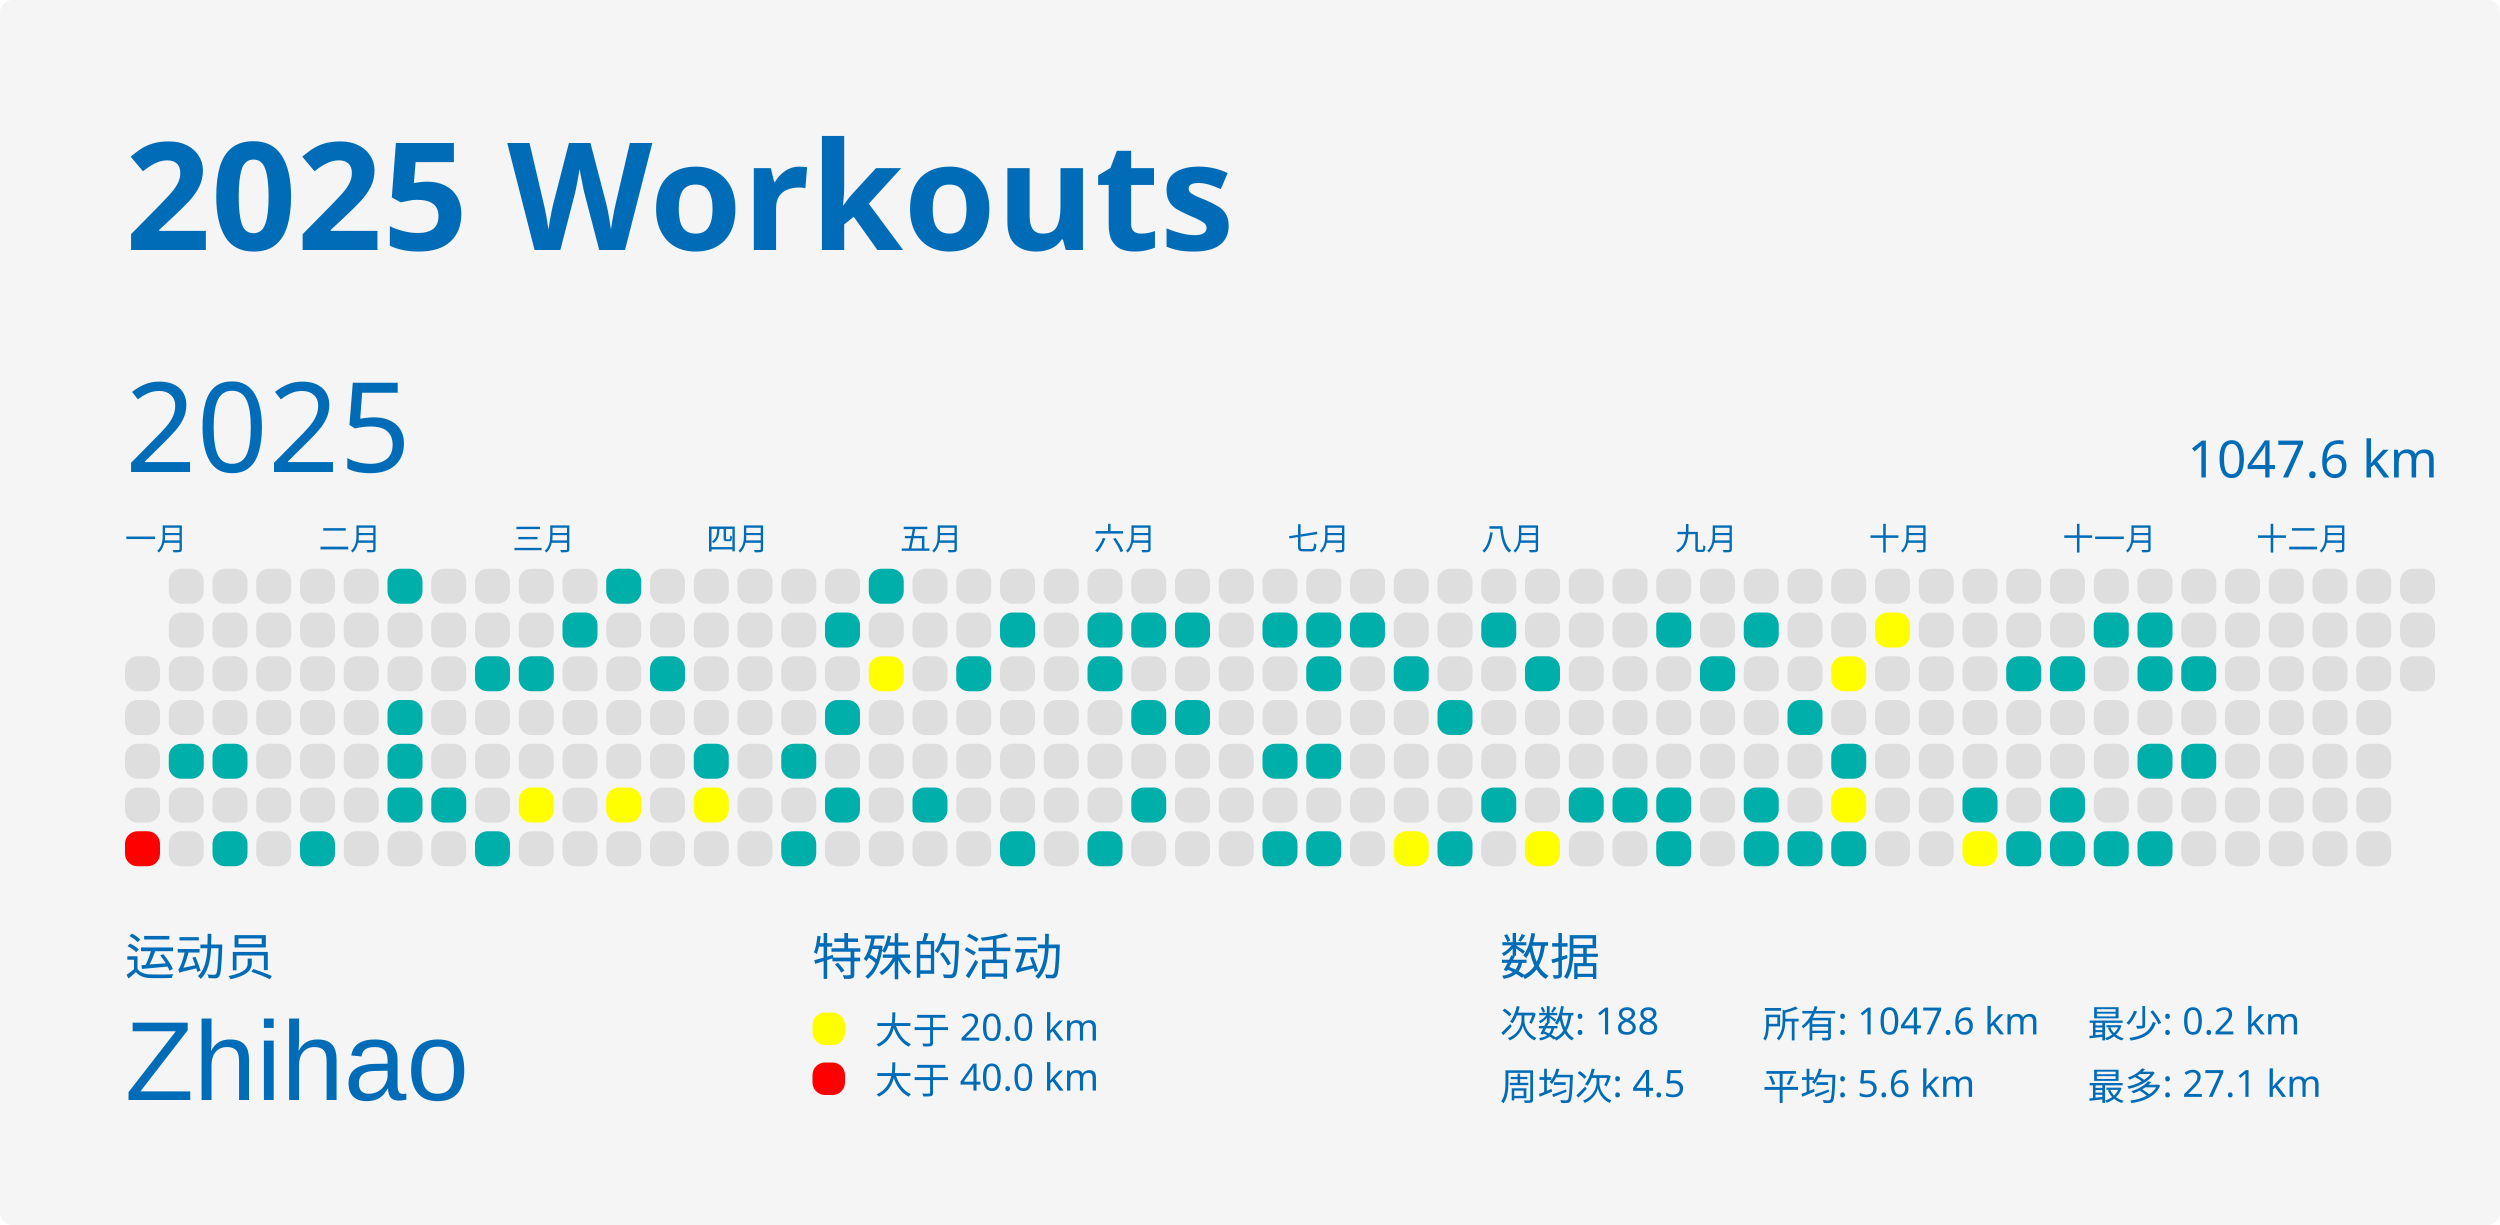
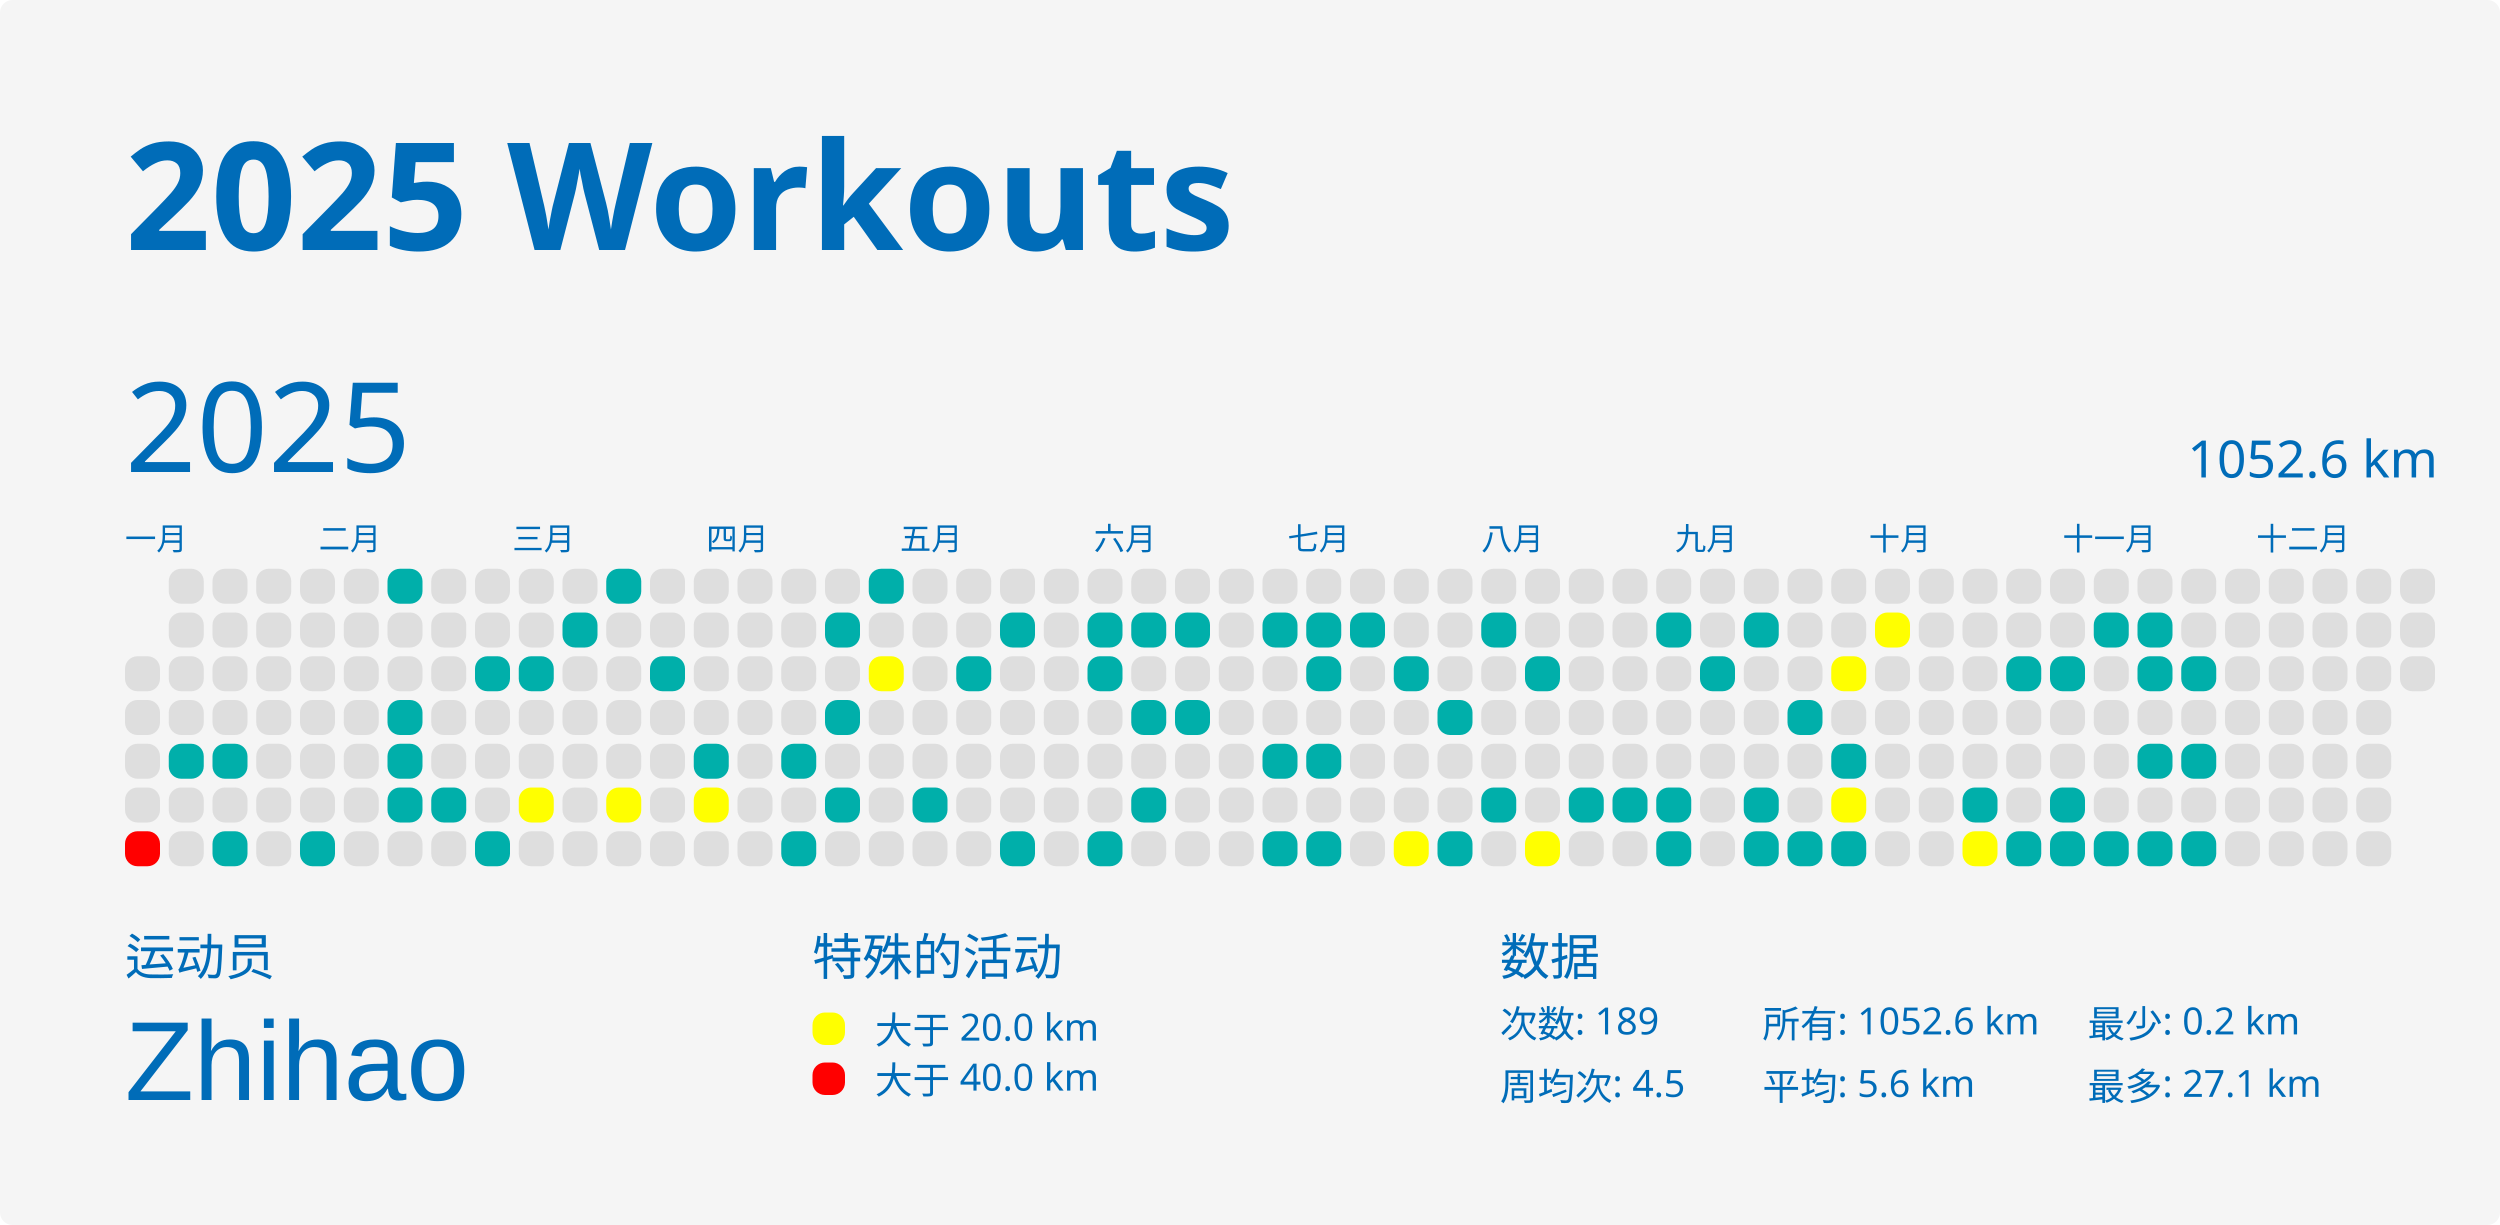
<svg xmlns="http://www.w3.org/2000/svg" baseProfile="full" height="98mm" version="1.1" viewBox="0,0,200,98" width="200mm">
  <defs />
  <rect fill="#f5f5f5" height="98" rx="1" ry="1" width="200" x="0" y="0" />
  <text fill="#006cb8" style="font-size:12px; font-family:MGI-Regular; font-weight:bold;" x="10" y="20">2025 Workouts</text>
  <text fill="#006cb8" style="font-size:4px; font-family:MGI-Regular" x="10" y="78">运动员</text>
  <text fill="#006cb8" style="font-size:9px; font-family:Arial" x="10" y="88">Zhihao</text>
  <text fill="#006cb8" style="font-size:4px; font-family:MGI-Regular" x="65" y="78">特殊的活动</text>
  <rect fill="yellow" height="2.6" rx="1" ry="1" width="2.6" x="65" y="81" />
  <text fill="#006cb8" style="font-size:3px; font-family:MGI-Regular" x="70" y="83.5">大于 20.0 km</text>
  <rect fill="red" height="2.6" rx="1" ry="1" width="2.6" x="65" y="85" />
  <text fill="#006cb8" style="font-size:3px; font-family:MGI-Regular" x="70" y="87.5">大于 40.0 km</text>
  <text fill="#006cb8" style="font-size:4px; font-family:MGI-Regular" x="120" y="78">数据</text>
-   <text fill="#006cb8" style="font-size:3px; font-family:MGI-Regular" x="120" y="83">次数: 188</text>
+   <text fill="#006cb8" style="font-size:3px; font-family:MGI-Regular" x="120" y="83">次数: 189</text>
  <text fill="#006cb8" style="font-size:3px; font-family:MGI-Regular" x="120" y="88">周均次: 4.5</text>
-   <text fill="#006cb8" style="font-size:3px; font-family:MGI-Regular" x="141" y="83">所有: 1047.6 km</text>
+   <text fill="#006cb8" style="font-size:3px; font-family:MGI-Regular" x="141" y="83">所有: 1052.6 km</text>
  <text fill="#006cb8" style="font-size:3px; font-family:MGI-Regular" x="141" y="88">平均: 5.6 km</text>
  <text fill="#006cb8" style="font-size:3px; font-family:MGI-Regular" x="167" y="83">最少: 0.2 km</text>
  <text fill="#006cb8" style="font-size:3px; font-family:MGI-Regular" x="167" y="88">最多: 27.1 km</text>
  <text dominant-baseline="hanging" fill="#006cb8" style="font-size:10.0px; font-family:MGI-Regular;" x="10" y="30">2025</text>
-   <text dominant-baseline="hanging" fill="#006cb8" style="font-size:4.125px; font-family:MGI-Regular;" x="175" y="35">1047.6 km</text>
+   <text dominant-baseline="hanging" fill="#006cb8" style="font-size:4.125px; font-family:MGI-Regular;" x="175" y="35">1052.6 km</text>
  <text fill="#006cb8" style="font-size:2.5px; font-family:MGI-Regular" x="10.0" y="44">一月</text>
  <text fill="#006cb8" style="font-size:2.5px; font-family:MGI-Regular" x="25.5" y="44">二月</text>
  <text fill="#006cb8" style="font-size:2.5px; font-family:MGI-Regular" x="41.0" y="44">三月</text>
  <text fill="#006cb8" style="font-size:2.5px; font-family:MGI-Regular" x="56.5" y="44">四月</text>
  <text fill="#006cb8" style="font-size:2.5px; font-family:MGI-Regular" x="72.0" y="44">五月</text>
  <text fill="#006cb8" style="font-size:2.5px; font-family:MGI-Regular" x="87.5" y="44">六月</text>
  <text fill="#006cb8" style="font-size:2.5px; font-family:MGI-Regular" x="103.0" y="44">七月</text>
  <text fill="#006cb8" style="font-size:2.5px; font-family:MGI-Regular" x="118.5" y="44">八月</text>
  <text fill="#006cb8" style="font-size:2.5px; font-family:MGI-Regular" x="134.0" y="44">九月</text>
  <text fill="#006cb8" style="font-size:2.5px; font-family:MGI-Regular" x="149.5" y="44">十月</text>
  <text fill="#006cb8" style="font-size:2.5px; font-family:MGI-Regular" x="165.0" y="44">十一月</text>
  <text fill="#006cb8" style="font-size:2.5px; font-family:MGI-Regular" x="180.5" y="44">十二月</text>
  <rect fill="#dedede" height="2.8" rx="1" ry="1" width="2.8" x="10.0" y="52.5" />
  <rect fill="#dedede" height="2.8" rx="1" ry="1" width="2.8" x="10.0" y="56.0" />
  <rect fill="#dedede" height="2.8" rx="1" ry="1" width="2.8" x="10.0" y="59.5" />
  <rect fill="#dedede" height="2.8" rx="1" ry="1" width="2.8" x="10.0" y="63.0" />
  <rect fill="red" height="2.8" rx="1" ry="1" width="2.8" x="10.0" y="66.5" />
  <rect fill="#dedede" height="2.8" rx="1" ry="1" width="2.8" x="13.5" y="45.5" />
  <rect fill="#dedede" height="2.8" rx="1" ry="1" width="2.8" x="13.5" y="49.0" />
  <rect fill="#dedede" height="2.8" rx="1" ry="1" width="2.8" x="13.5" y="52.5" />
  <rect fill="#dedede" height="2.8" rx="1" ry="1" width="2.8" x="13.5" y="56.0" />
  <rect fill="#00AFAA" height="2.8" rx="1" ry="1" width="2.8" x="13.5" y="59.5" />
  <rect fill="#dedede" height="2.8" rx="1" ry="1" width="2.8" x="13.5" y="63.0" />
  <rect fill="#dedede" height="2.8" rx="1" ry="1" width="2.8" x="13.5" y="66.5" />
  <rect fill="#dedede" height="2.8" rx="1" ry="1" width="2.8" x="17.0" y="45.5" />
  <rect fill="#dedede" height="2.8" rx="1" ry="1" width="2.8" x="17.0" y="49.0" />
  <rect fill="#dedede" height="2.8" rx="1" ry="1" width="2.8" x="17.0" y="52.5" />
  <rect fill="#dedede" height="2.8" rx="1" ry="1" width="2.8" x="17.0" y="56.0" />
  <rect fill="#00AFAA" height="2.8" rx="1" ry="1" width="2.8" x="17.0" y="59.5" />
  <rect fill="#dedede" height="2.8" rx="1" ry="1" width="2.8" x="17.0" y="63.0" />
  <rect fill="#00AFAA" height="2.8" rx="1" ry="1" width="2.8" x="17.0" y="66.5" />
  <rect fill="#dedede" height="2.8" rx="1" ry="1" width="2.8" x="20.5" y="45.5" />
  <rect fill="#dedede" height="2.8" rx="1" ry="1" width="2.8" x="20.5" y="49.0" />
  <rect fill="#dedede" height="2.8" rx="1" ry="1" width="2.8" x="20.5" y="52.5" />
  <rect fill="#dedede" height="2.8" rx="1" ry="1" width="2.8" x="20.5" y="56.0" />
  <rect fill="#dedede" height="2.8" rx="1" ry="1" width="2.8" x="20.5" y="59.5" />
  <rect fill="#dedede" height="2.8" rx="1" ry="1" width="2.8" x="20.5" y="63.0" />
  <rect fill="#dedede" height="2.8" rx="1" ry="1" width="2.8" x="20.5" y="66.5" />
  <rect fill="#dedede" height="2.8" rx="1" ry="1" width="2.8" x="24.0" y="45.5" />
  <rect fill="#dedede" height="2.8" rx="1" ry="1" width="2.8" x="24.0" y="49.0" />
  <rect fill="#dedede" height="2.8" rx="1" ry="1" width="2.8" x="24.0" y="52.5" />
  <rect fill="#dedede" height="2.8" rx="1" ry="1" width="2.8" x="24.0" y="56.0" />
  <rect fill="#dedede" height="2.8" rx="1" ry="1" width="2.8" x="24.0" y="59.5" />
  <rect fill="#dedede" height="2.8" rx="1" ry="1" width="2.8" x="24.0" y="63.0" />
  <rect fill="#00AFAA" height="2.8" rx="1" ry="1" width="2.8" x="24.0" y="66.5" />
  <rect fill="#dedede" height="2.8" rx="1" ry="1" width="2.8" x="27.5" y="45.5" />
  <rect fill="#dedede" height="2.8" rx="1" ry="1" width="2.8" x="27.5" y="49.0" />
  <rect fill="#dedede" height="2.8" rx="1" ry="1" width="2.8" x="27.5" y="52.5" />
  <rect fill="#dedede" height="2.8" rx="1" ry="1" width="2.8" x="27.5" y="56.0" />
  <rect fill="#dedede" height="2.8" rx="1" ry="1" width="2.8" x="27.5" y="59.5" />
  <rect fill="#dedede" height="2.8" rx="1" ry="1" width="2.8" x="27.5" y="63.0" />
  <rect fill="#dedede" height="2.8" rx="1" ry="1" width="2.8" x="27.5" y="66.5" />
  <rect fill="#00AFAA" height="2.8" rx="1" ry="1" width="2.8" x="31.0" y="45.5" />
  <rect fill="#dedede" height="2.8" rx="1" ry="1" width="2.8" x="31.0" y="49.0" />
  <rect fill="#dedede" height="2.8" rx="1" ry="1" width="2.8" x="31.0" y="52.5" />
  <rect fill="#00AFAA" height="2.8" rx="1" ry="1" width="2.8" x="31.0" y="56.0" />
  <rect fill="#00AFAA" height="2.8" rx="1" ry="1" width="2.8" x="31.0" y="59.5" />
  <rect fill="#00AFAA" height="2.8" rx="1" ry="1" width="2.8" x="31.0" y="63.0" />
  <rect fill="#dedede" height="2.8" rx="1" ry="1" width="2.8" x="31.0" y="66.5" />
  <rect fill="#dedede" height="2.8" rx="1" ry="1" width="2.8" x="34.5" y="45.5" />
  <rect fill="#dedede" height="2.8" rx="1" ry="1" width="2.8" x="34.5" y="49.0" />
  <rect fill="#dedede" height="2.8" rx="1" ry="1" width="2.8" x="34.5" y="52.5" />
  <rect fill="#dedede" height="2.8" rx="1" ry="1" width="2.8" x="34.5" y="56.0" />
  <rect fill="#dedede" height="2.8" rx="1" ry="1" width="2.8" x="34.5" y="59.5" />
  <rect fill="#00AFAA" height="2.8" rx="1" ry="1" width="2.8" x="34.5" y="63.0" />
  <rect fill="#dedede" height="2.8" rx="1" ry="1" width="2.8" x="34.5" y="66.5" />
  <rect fill="#dedede" height="2.8" rx="1" ry="1" width="2.8" x="38.0" y="45.5" />
  <rect fill="#dedede" height="2.8" rx="1" ry="1" width="2.8" x="38.0" y="49.0" />
  <rect fill="#00AFAA" height="2.8" rx="1" ry="1" width="2.8" x="38.0" y="52.5" />
  <rect fill="#dedede" height="2.8" rx="1" ry="1" width="2.8" x="38.0" y="56.0" />
  <rect fill="#dedede" height="2.8" rx="1" ry="1" width="2.8" x="38.0" y="59.5" />
  <rect fill="#dedede" height="2.8" rx="1" ry="1" width="2.8" x="38.0" y="63.0" />
  <rect fill="#00AFAA" height="2.8" rx="1" ry="1" width="2.8" x="38.0" y="66.5" />
  <rect fill="#dedede" height="2.8" rx="1" ry="1" width="2.8" x="41.5" y="45.5" />
  <rect fill="#dedede" height="2.8" rx="1" ry="1" width="2.8" x="41.5" y="49.0" />
  <rect fill="#00AFAA" height="2.8" rx="1" ry="1" width="2.8" x="41.5" y="52.5" />
  <rect fill="#dedede" height="2.8" rx="1" ry="1" width="2.8" x="41.5" y="56.0" />
  <rect fill="#dedede" height="2.8" rx="1" ry="1" width="2.8" x="41.5" y="59.5" />
  <rect fill="yellow" height="2.8" rx="1" ry="1" width="2.8" x="41.5" y="63.0" />
  <rect fill="#dedede" height="2.8" rx="1" ry="1" width="2.8" x="41.5" y="66.5" />
  <rect fill="#dedede" height="2.8" rx="1" ry="1" width="2.8" x="45.0" y="45.5" />
  <rect fill="#00AFAA" height="2.8" rx="1" ry="1" width="2.8" x="45.0" y="49.0" />
  <rect fill="#dedede" height="2.8" rx="1" ry="1" width="2.8" x="45.0" y="52.5" />
  <rect fill="#dedede" height="2.8" rx="1" ry="1" width="2.8" x="45.0" y="56.0" />
  <rect fill="#dedede" height="2.8" rx="1" ry="1" width="2.8" x="45.0" y="59.5" />
  <rect fill="#dedede" height="2.8" rx="1" ry="1" width="2.8" x="45.0" y="63.0" />
  <rect fill="#dedede" height="2.8" rx="1" ry="1" width="2.8" x="45.0" y="66.5" />
  <rect fill="#00AFAA" height="2.8" rx="1" ry="1" width="2.8" x="48.5" y="45.5" />
  <rect fill="#dedede" height="2.8" rx="1" ry="1" width="2.8" x="48.5" y="49.0" />
  <rect fill="#dedede" height="2.8" rx="1" ry="1" width="2.8" x="48.5" y="52.5" />
  <rect fill="#dedede" height="2.8" rx="1" ry="1" width="2.8" x="48.5" y="56.0" />
  <rect fill="#dedede" height="2.8" rx="1" ry="1" width="2.8" x="48.5" y="59.5" />
  <rect fill="yellow" height="2.8" rx="1" ry="1" width="2.8" x="48.5" y="63.0" />
  <rect fill="#dedede" height="2.8" rx="1" ry="1" width="2.8" x="48.5" y="66.5" />
  <rect fill="#dedede" height="2.8" rx="1" ry="1" width="2.8" x="52.0" y="45.5" />
  <rect fill="#dedede" height="2.8" rx="1" ry="1" width="2.8" x="52.0" y="49.0" />
  <rect fill="#00AFAA" height="2.8" rx="1" ry="1" width="2.8" x="52.0" y="52.5" />
  <rect fill="#dedede" height="2.8" rx="1" ry="1" width="2.8" x="52.0" y="56.0" />
  <rect fill="#dedede" height="2.8" rx="1" ry="1" width="2.8" x="52.0" y="59.5" />
  <rect fill="#dedede" height="2.8" rx="1" ry="1" width="2.8" x="52.0" y="63.0" />
  <rect fill="#dedede" height="2.8" rx="1" ry="1" width="2.8" x="52.0" y="66.5" />
  <rect fill="#dedede" height="2.8" rx="1" ry="1" width="2.8" x="55.5" y="45.5" />
  <rect fill="#dedede" height="2.8" rx="1" ry="1" width="2.8" x="55.5" y="49.0" />
  <rect fill="#dedede" height="2.8" rx="1" ry="1" width="2.8" x="55.5" y="52.5" />
  <rect fill="#dedede" height="2.8" rx="1" ry="1" width="2.8" x="55.5" y="56.0" />
  <rect fill="#00AFAA" height="2.8" rx="1" ry="1" width="2.8" x="55.5" y="59.5" />
  <rect fill="yellow" height="2.8" rx="1" ry="1" width="2.8" x="55.5" y="63.0" />
  <rect fill="#dedede" height="2.8" rx="1" ry="1" width="2.8" x="55.5" y="66.5" />
  <rect fill="#dedede" height="2.8" rx="1" ry="1" width="2.8" x="59.0" y="45.5" />
  <rect fill="#dedede" height="2.8" rx="1" ry="1" width="2.8" x="59.0" y="49.0" />
  <rect fill="#dedede" height="2.8" rx="1" ry="1" width="2.8" x="59.0" y="52.5" />
  <rect fill="#dedede" height="2.8" rx="1" ry="1" width="2.8" x="59.0" y="56.0" />
  <rect fill="#dedede" height="2.8" rx="1" ry="1" width="2.8" x="59.0" y="59.5" />
  <rect fill="#dedede" height="2.8" rx="1" ry="1" width="2.8" x="59.0" y="63.0" />
  <rect fill="#dedede" height="2.8" rx="1" ry="1" width="2.8" x="59.0" y="66.5" />
  <rect fill="#dedede" height="2.8" rx="1" ry="1" width="2.8" x="62.5" y="45.5" />
  <rect fill="#dedede" height="2.8" rx="1" ry="1" width="2.8" x="62.5" y="49.0" />
  <rect fill="#dedede" height="2.8" rx="1" ry="1" width="2.8" x="62.5" y="52.5" />
  <rect fill="#dedede" height="2.8" rx="1" ry="1" width="2.8" x="62.5" y="56.0" />
  <rect fill="#00AFAA" height="2.8" rx="1" ry="1" width="2.8" x="62.5" y="59.5" />
  <rect fill="#dedede" height="2.8" rx="1" ry="1" width="2.8" x="62.5" y="63.0" />
  <rect fill="#00AFAA" height="2.8" rx="1" ry="1" width="2.8" x="62.5" y="66.5" />
  <rect fill="#dedede" height="2.8" rx="1" ry="1" width="2.8" x="66.0" y="45.5" />
  <rect fill="#00AFAA" height="2.8" rx="1" ry="1" width="2.8" x="66.0" y="49.0" />
  <rect fill="#dedede" height="2.8" rx="1" ry="1" width="2.8" x="66.0" y="52.5" />
  <rect fill="#00AFAA" height="2.8" rx="1" ry="1" width="2.8" x="66.0" y="56.0" />
  <rect fill="#dedede" height="2.8" rx="1" ry="1" width="2.8" x="66.0" y="59.5" />
  <rect fill="#00AFAA" height="2.8" rx="1" ry="1" width="2.8" x="66.0" y="63.0" />
  <rect fill="#dedede" height="2.8" rx="1" ry="1" width="2.8" x="66.0" y="66.5" />
  <rect fill="#00AFAA" height="2.8" rx="1" ry="1" width="2.8" x="69.5" y="45.5" />
  <rect fill="#dedede" height="2.8" rx="1" ry="1" width="2.8" x="69.5" y="49.0" />
  <rect fill="yellow" height="2.8" rx="1" ry="1" width="2.8" x="69.5" y="52.5" />
  <rect fill="#dedede" height="2.8" rx="1" ry="1" width="2.8" x="69.5" y="56.0" />
  <rect fill="#dedede" height="2.8" rx="1" ry="1" width="2.8" x="69.5" y="59.5" />
  <rect fill="#dedede" height="2.8" rx="1" ry="1" width="2.8" x="69.5" y="63.0" />
  <rect fill="#dedede" height="2.8" rx="1" ry="1" width="2.8" x="69.5" y="66.5" />
  <rect fill="#dedede" height="2.8" rx="1" ry="1" width="2.8" x="73.0" y="45.5" />
  <rect fill="#dedede" height="2.8" rx="1" ry="1" width="2.8" x="73.0" y="49.0" />
  <rect fill="#dedede" height="2.8" rx="1" ry="1" width="2.8" x="73.0" y="52.5" />
  <rect fill="#dedede" height="2.8" rx="1" ry="1" width="2.8" x="73.0" y="56.0" />
  <rect fill="#dedede" height="2.8" rx="1" ry="1" width="2.8" x="73.0" y="59.5" />
  <rect fill="#00AFAA" height="2.8" rx="1" ry="1" width="2.8" x="73.0" y="63.0" />
  <rect fill="#dedede" height="2.8" rx="1" ry="1" width="2.8" x="73.0" y="66.5" />
  <rect fill="#dedede" height="2.8" rx="1" ry="1" width="2.8" x="76.5" y="45.5" />
  <rect fill="#dedede" height="2.8" rx="1" ry="1" width="2.8" x="76.5" y="49.0" />
  <rect fill="#00AFAA" height="2.8" rx="1" ry="1" width="2.8" x="76.5" y="52.5" />
  <rect fill="#dedede" height="2.8" rx="1" ry="1" width="2.8" x="76.5" y="56.0" />
  <rect fill="#dedede" height="2.8" rx="1" ry="1" width="2.8" x="76.5" y="59.5" />
  <rect fill="#dedede" height="2.8" rx="1" ry="1" width="2.8" x="76.5" y="63.0" />
  <rect fill="#dedede" height="2.8" rx="1" ry="1" width="2.8" x="76.5" y="66.5" />
  <rect fill="#dedede" height="2.8" rx="1" ry="1" width="2.8" x="80.0" y="45.5" />
  <rect fill="#00AFAA" height="2.8" rx="1" ry="1" width="2.8" x="80.0" y="49.0" />
  <rect fill="#dedede" height="2.8" rx="1" ry="1" width="2.8" x="80.0" y="52.5" />
  <rect fill="#dedede" height="2.8" rx="1" ry="1" width="2.8" x="80.0" y="56.0" />
  <rect fill="#dedede" height="2.8" rx="1" ry="1" width="2.8" x="80.0" y="59.5" />
  <rect fill="#dedede" height="2.8" rx="1" ry="1" width="2.8" x="80.0" y="63.0" />
  <rect fill="#00AFAA" height="2.8" rx="1" ry="1" width="2.8" x="80.0" y="66.5" />
  <rect fill="#dedede" height="2.8" rx="1" ry="1" width="2.8" x="83.5" y="45.5" />
  <rect fill="#dedede" height="2.8" rx="1" ry="1" width="2.8" x="83.5" y="49.0" />
  <rect fill="#dedede" height="2.8" rx="1" ry="1" width="2.8" x="83.5" y="52.5" />
  <rect fill="#dedede" height="2.8" rx="1" ry="1" width="2.8" x="83.5" y="56.0" />
  <rect fill="#dedede" height="2.8" rx="1" ry="1" width="2.8" x="83.5" y="59.5" />
  <rect fill="#dedede" height="2.8" rx="1" ry="1" width="2.8" x="83.5" y="63.0" />
  <rect fill="#dedede" height="2.8" rx="1" ry="1" width="2.8" x="83.5" y="66.5" />
  <rect fill="#dedede" height="2.8" rx="1" ry="1" width="2.8" x="87.0" y="45.5" />
  <rect fill="#00AFAA" height="2.8" rx="1" ry="1" width="2.8" x="87.0" y="49.0" />
  <rect fill="#00AFAA" height="2.8" rx="1" ry="1" width="2.8" x="87.0" y="52.5" />
  <rect fill="#dedede" height="2.8" rx="1" ry="1" width="2.8" x="87.0" y="56.0" />
  <rect fill="#dedede" height="2.8" rx="1" ry="1" width="2.8" x="87.0" y="59.5" />
  <rect fill="#dedede" height="2.8" rx="1" ry="1" width="2.8" x="87.0" y="63.0" />
  <rect fill="#00AFAA" height="2.8" rx="1" ry="1" width="2.8" x="87.0" y="66.5" />
  <rect fill="#dedede" height="2.8" rx="1" ry="1" width="2.8" x="90.5" y="45.5" />
  <rect fill="#00AFAA" height="2.8" rx="1" ry="1" width="2.8" x="90.5" y="49.0" />
  <rect fill="#dedede" height="2.8" rx="1" ry="1" width="2.8" x="90.5" y="52.5" />
  <rect fill="#00AFAA" height="2.8" rx="1" ry="1" width="2.8" x="90.5" y="56.0" />
  <rect fill="#dedede" height="2.8" rx="1" ry="1" width="2.8" x="90.5" y="59.5" />
  <rect fill="#00AFAA" height="2.8" rx="1" ry="1" width="2.8" x="90.5" y="63.0" />
  <rect fill="#dedede" height="2.8" rx="1" ry="1" width="2.8" x="90.5" y="66.5" />
  <rect fill="#dedede" height="2.8" rx="1" ry="1" width="2.8" x="94.0" y="45.5" />
  <rect fill="#00AFAA" height="2.8" rx="1" ry="1" width="2.8" x="94.0" y="49.0" />
  <rect fill="#dedede" height="2.8" rx="1" ry="1" width="2.8" x="94.0" y="52.5" />
  <rect fill="#00AFAA" height="2.8" rx="1" ry="1" width="2.8" x="94.0" y="56.0" />
  <rect fill="#dedede" height="2.8" rx="1" ry="1" width="2.8" x="94.0" y="59.5" />
  <rect fill="#dedede" height="2.8" rx="1" ry="1" width="2.8" x="94.0" y="63.0" />
  <rect fill="#dedede" height="2.8" rx="1" ry="1" width="2.8" x="94.0" y="66.5" />
  <rect fill="#dedede" height="2.8" rx="1" ry="1" width="2.8" x="97.5" y="45.5" />
  <rect fill="#dedede" height="2.8" rx="1" ry="1" width="2.8" x="97.5" y="49.0" />
  <rect fill="#dedede" height="2.8" rx="1" ry="1" width="2.8" x="97.5" y="52.5" />
  <rect fill="#dedede" height="2.8" rx="1" ry="1" width="2.8" x="97.5" y="56.0" />
  <rect fill="#dedede" height="2.8" rx="1" ry="1" width="2.8" x="97.5" y="59.5" />
  <rect fill="#dedede" height="2.8" rx="1" ry="1" width="2.8" x="97.5" y="63.0" />
  <rect fill="#dedede" height="2.8" rx="1" ry="1" width="2.8" x="97.5" y="66.5" />
  <rect fill="#dedede" height="2.8" rx="1" ry="1" width="2.8" x="101.0" y="45.5" />
  <rect fill="#00AFAA" height="2.8" rx="1" ry="1" width="2.8" x="101.0" y="49.0" />
  <rect fill="#dedede" height="2.8" rx="1" ry="1" width="2.8" x="101.0" y="52.5" />
  <rect fill="#dedede" height="2.8" rx="1" ry="1" width="2.8" x="101.0" y="56.0" />
  <rect fill="#00AFAA" height="2.8" rx="1" ry="1" width="2.8" x="101.0" y="59.5" />
  <rect fill="#dedede" height="2.8" rx="1" ry="1" width="2.8" x="101.0" y="63.0" />
  <rect fill="#00AFAA" height="2.8" rx="1" ry="1" width="2.8" x="101.0" y="66.5" />
  <rect fill="#dedede" height="2.8" rx="1" ry="1" width="2.8" x="104.5" y="45.5" />
  <rect fill="#00AFAA" height="2.8" rx="1" ry="1" width="2.8" x="104.5" y="49.0" />
  <rect fill="#00AFAA" height="2.8" rx="1" ry="1" width="2.8" x="104.5" y="52.5" />
  <rect fill="#dedede" height="2.8" rx="1" ry="1" width="2.8" x="104.5" y="56.0" />
  <rect fill="#00AFAA" height="2.8" rx="1" ry="1" width="2.8" x="104.5" y="59.5" />
  <rect fill="#dedede" height="2.8" rx="1" ry="1" width="2.8" x="104.5" y="63.0" />
  <rect fill="#00AFAA" height="2.8" rx="1" ry="1" width="2.8" x="104.5" y="66.5" />
  <rect fill="#dedede" height="2.8" rx="1" ry="1" width="2.8" x="108.0" y="45.5" />
  <rect fill="#00AFAA" height="2.8" rx="1" ry="1" width="2.8" x="108.0" y="49.0" />
  <rect fill="#dedede" height="2.8" rx="1" ry="1" width="2.8" x="108.0" y="52.5" />
  <rect fill="#dedede" height="2.8" rx="1" ry="1" width="2.8" x="108.0" y="56.0" />
  <rect fill="#dedede" height="2.8" rx="1" ry="1" width="2.8" x="108.0" y="59.5" />
  <rect fill="#dedede" height="2.8" rx="1" ry="1" width="2.8" x="108.0" y="63.0" />
  <rect fill="#dedede" height="2.8" rx="1" ry="1" width="2.8" x="108.0" y="66.5" />
  <rect fill="#dedede" height="2.8" rx="1" ry="1" width="2.8" x="111.5" y="45.5" />
  <rect fill="#dedede" height="2.8" rx="1" ry="1" width="2.8" x="111.5" y="49.0" />
  <rect fill="#00AFAA" height="2.8" rx="1" ry="1" width="2.8" x="111.5" y="52.5" />
  <rect fill="#dedede" height="2.8" rx="1" ry="1" width="2.8" x="111.5" y="56.0" />
  <rect fill="#dedede" height="2.8" rx="1" ry="1" width="2.8" x="111.5" y="59.5" />
  <rect fill="#dedede" height="2.8" rx="1" ry="1" width="2.8" x="111.5" y="63.0" />
  <rect fill="yellow" height="2.8" rx="1" ry="1" width="2.8" x="111.5" y="66.5" />
  <rect fill="#dedede" height="2.8" rx="1" ry="1" width="2.8" x="115.0" y="45.5" />
  <rect fill="#dedede" height="2.8" rx="1" ry="1" width="2.8" x="115.0" y="49.0" />
  <rect fill="#dedede" height="2.8" rx="1" ry="1" width="2.8" x="115.0" y="52.5" />
  <rect fill="#00AFAA" height="2.8" rx="1" ry="1" width="2.8" x="115.0" y="56.0" />
  <rect fill="#dedede" height="2.8" rx="1" ry="1" width="2.8" x="115.0" y="59.5" />
  <rect fill="#dedede" height="2.8" rx="1" ry="1" width="2.8" x="115.0" y="63.0" />
  <rect fill="#00AFAA" height="2.8" rx="1" ry="1" width="2.8" x="115.0" y="66.5" />
  <rect fill="#dedede" height="2.8" rx="1" ry="1" width="2.8" x="118.5" y="45.5" />
  <rect fill="#00AFAA" height="2.8" rx="1" ry="1" width="2.8" x="118.5" y="49.0" />
  <rect fill="#dedede" height="2.8" rx="1" ry="1" width="2.8" x="118.5" y="52.5" />
  <rect fill="#dedede" height="2.8" rx="1" ry="1" width="2.8" x="118.5" y="56.0" />
  <rect fill="#dedede" height="2.8" rx="1" ry="1" width="2.8" x="118.5" y="59.5" />
  <rect fill="#00AFAA" height="2.8" rx="1" ry="1" width="2.8" x="118.5" y="63.0" />
  <rect fill="#dedede" height="2.8" rx="1" ry="1" width="2.8" x="118.5" y="66.5" />
  <rect fill="#dedede" height="2.8" rx="1" ry="1" width="2.8" x="122.0" y="45.5" />
  <rect fill="#dedede" height="2.8" rx="1" ry="1" width="2.8" x="122.0" y="49.0" />
  <rect fill="#00AFAA" height="2.8" rx="1" ry="1" width="2.8" x="122.0" y="52.5" />
  <rect fill="#dedede" height="2.8" rx="1" ry="1" width="2.8" x="122.0" y="56.0" />
  <rect fill="#dedede" height="2.8" rx="1" ry="1" width="2.8" x="122.0" y="59.5" />
  <rect fill="#dedede" height="2.8" rx="1" ry="1" width="2.8" x="122.0" y="63.0" />
  <rect fill="yellow" height="2.8" rx="1" ry="1" width="2.8" x="122.0" y="66.5" />
  <rect fill="#dedede" height="2.8" rx="1" ry="1" width="2.8" x="125.5" y="45.5" />
  <rect fill="#dedede" height="2.8" rx="1" ry="1" width="2.8" x="125.5" y="49.0" />
  <rect fill="#dedede" height="2.8" rx="1" ry="1" width="2.8" x="125.5" y="52.5" />
  <rect fill="#dedede" height="2.8" rx="1" ry="1" width="2.8" x="125.5" y="56.0" />
  <rect fill="#dedede" height="2.8" rx="1" ry="1" width="2.8" x="125.5" y="59.5" />
  <rect fill="#00AFAA" height="2.8" rx="1" ry="1" width="2.8" x="125.5" y="63.0" />
  <rect fill="#dedede" height="2.8" rx="1" ry="1" width="2.8" x="125.5" y="66.5" />
  <rect fill="#dedede" height="2.8" rx="1" ry="1" width="2.8" x="129.0" y="45.5" />
  <rect fill="#dedede" height="2.8" rx="1" ry="1" width="2.8" x="129.0" y="49.0" />
  <rect fill="#dedede" height="2.8" rx="1" ry="1" width="2.8" x="129.0" y="52.5" />
  <rect fill="#dedede" height="2.8" rx="1" ry="1" width="2.8" x="129.0" y="56.0" />
  <rect fill="#dedede" height="2.8" rx="1" ry="1" width="2.8" x="129.0" y="59.5" />
  <rect fill="#00AFAA" height="2.8" rx="1" ry="1" width="2.8" x="129.0" y="63.0" />
  <rect fill="#dedede" height="2.8" rx="1" ry="1" width="2.8" x="129.0" y="66.5" />
  <rect fill="#dedede" height="2.8" rx="1" ry="1" width="2.8" x="132.5" y="45.5" />
  <rect fill="#00AFAA" height="2.8" rx="1" ry="1" width="2.8" x="132.5" y="49.0" />
  <rect fill="#dedede" height="2.8" rx="1" ry="1" width="2.8" x="132.5" y="52.5" />
  <rect fill="#dedede" height="2.8" rx="1" ry="1" width="2.8" x="132.5" y="56.0" />
  <rect fill="#dedede" height="2.8" rx="1" ry="1" width="2.8" x="132.5" y="59.5" />
  <rect fill="#00AFAA" height="2.8" rx="1" ry="1" width="2.8" x="132.5" y="63.0" />
  <rect fill="#00AFAA" height="2.8" rx="1" ry="1" width="2.8" x="132.5" y="66.5" />
  <rect fill="#dedede" height="2.8" rx="1" ry="1" width="2.8" x="136.0" y="45.5" />
  <rect fill="#dedede" height="2.8" rx="1" ry="1" width="2.8" x="136.0" y="49.0" />
  <rect fill="#00AFAA" height="2.8" rx="1" ry="1" width="2.8" x="136.0" y="52.5" />
  <rect fill="#dedede" height="2.8" rx="1" ry="1" width="2.8" x="136.0" y="56.0" />
  <rect fill="#dedede" height="2.8" rx="1" ry="1" width="2.8" x="136.0" y="59.5" />
  <rect fill="#dedede" height="2.8" rx="1" ry="1" width="2.8" x="136.0" y="63.0" />
  <rect fill="#dedede" height="2.8" rx="1" ry="1" width="2.8" x="136.0" y="66.5" />
  <rect fill="#dedede" height="2.8" rx="1" ry="1" width="2.8" x="139.5" y="45.5" />
  <rect fill="#00AFAA" height="2.8" rx="1" ry="1" width="2.8" x="139.5" y="49.0" />
  <rect fill="#dedede" height="2.8" rx="1" ry="1" width="2.8" x="139.5" y="52.5" />
  <rect fill="#dedede" height="2.8" rx="1" ry="1" width="2.8" x="139.5" y="56.0" />
  <rect fill="#dedede" height="2.8" rx="1" ry="1" width="2.8" x="139.5" y="59.5" />
  <rect fill="#00AFAA" height="2.8" rx="1" ry="1" width="2.8" x="139.5" y="63.0" />
  <rect fill="#00AFAA" height="2.8" rx="1" ry="1" width="2.8" x="139.5" y="66.5" />
  <rect fill="#dedede" height="2.8" rx="1" ry="1" width="2.8" x="143.0" y="45.5" />
  <rect fill="#dedede" height="2.8" rx="1" ry="1" width="2.8" x="143.0" y="49.0" />
  <rect fill="#dedede" height="2.8" rx="1" ry="1" width="2.8" x="143.0" y="52.5" />
  <rect fill="#00AFAA" height="2.8" rx="1" ry="1" width="2.8" x="143.0" y="56.0" />
  <rect fill="#dedede" height="2.8" rx="1" ry="1" width="2.8" x="143.0" y="59.5" />
  <rect fill="#dedede" height="2.8" rx="1" ry="1" width="2.8" x="143.0" y="63.0" />
  <rect fill="#00AFAA" height="2.8" rx="1" ry="1" width="2.8" x="143.0" y="66.5" />
  <rect fill="#dedede" height="2.8" rx="1" ry="1" width="2.8" x="146.5" y="45.5" />
  <rect fill="#dedede" height="2.8" rx="1" ry="1" width="2.8" x="146.5" y="49.0" />
  <rect fill="yellow" height="2.8" rx="1" ry="1" width="2.8" x="146.5" y="52.5" />
  <rect fill="#dedede" height="2.8" rx="1" ry="1" width="2.8" x="146.5" y="56.0" />
  <rect fill="#00AFAA" height="2.8" rx="1" ry="1" width="2.8" x="146.5" y="59.5" />
  <rect fill="yellow" height="2.8" rx="1" ry="1" width="2.8" x="146.5" y="63.0" />
  <rect fill="#00AFAA" height="2.8" rx="1" ry="1" width="2.8" x="146.5" y="66.5" />
  <rect fill="#dedede" height="2.8" rx="1" ry="1" width="2.8" x="150.0" y="45.5" />
  <rect fill="yellow" height="2.8" rx="1" ry="1" width="2.8" x="150.0" y="49.0" />
  <rect fill="#dedede" height="2.8" rx="1" ry="1" width="2.8" x="150.0" y="52.5" />
  <rect fill="#dedede" height="2.8" rx="1" ry="1" width="2.8" x="150.0" y="56.0" />
  <rect fill="#dedede" height="2.8" rx="1" ry="1" width="2.8" x="150.0" y="59.5" />
  <rect fill="#dedede" height="2.8" rx="1" ry="1" width="2.8" x="150.0" y="63.0" />
  <rect fill="#dedede" height="2.8" rx="1" ry="1" width="2.8" x="150.0" y="66.5" />
  <rect fill="#dedede" height="2.8" rx="1" ry="1" width="2.8" x="153.5" y="45.5" />
  <rect fill="#dedede" height="2.8" rx="1" ry="1" width="2.8" x="153.5" y="49.0" />
  <rect fill="#dedede" height="2.8" rx="1" ry="1" width="2.8" x="153.5" y="52.5" />
  <rect fill="#dedede" height="2.8" rx="1" ry="1" width="2.8" x="153.5" y="56.0" />
  <rect fill="#dedede" height="2.8" rx="1" ry="1" width="2.8" x="153.5" y="59.5" />
  <rect fill="#dedede" height="2.8" rx="1" ry="1" width="2.8" x="153.5" y="63.0" />
  <rect fill="#dedede" height="2.8" rx="1" ry="1" width="2.8" x="153.5" y="66.5" />
  <rect fill="#dedede" height="2.8" rx="1" ry="1" width="2.8" x="157.0" y="45.5" />
  <rect fill="#dedede" height="2.8" rx="1" ry="1" width="2.8" x="157.0" y="49.0" />
  <rect fill="#dedede" height="2.8" rx="1" ry="1" width="2.8" x="157.0" y="52.5" />
  <rect fill="#dedede" height="2.8" rx="1" ry="1" width="2.8" x="157.0" y="56.0" />
  <rect fill="#dedede" height="2.8" rx="1" ry="1" width="2.8" x="157.0" y="59.5" />
  <rect fill="#00AFAA" height="2.8" rx="1" ry="1" width="2.8" x="157.0" y="63.0" />
  <rect fill="yellow" height="2.8" rx="1" ry="1" width="2.8" x="157.0" y="66.5" />
  <rect fill="#dedede" height="2.8" rx="1" ry="1" width="2.8" x="160.5" y="45.5" />
  <rect fill="#dedede" height="2.8" rx="1" ry="1" width="2.8" x="160.5" y="49.0" />
  <rect fill="#00AFAA" height="2.8" rx="1" ry="1" width="2.8" x="160.5" y="52.5" />
  <rect fill="#dedede" height="2.8" rx="1" ry="1" width="2.8" x="160.5" y="56.0" />
  <rect fill="#dedede" height="2.8" rx="1" ry="1" width="2.8" x="160.5" y="59.5" />
  <rect fill="#dedede" height="2.8" rx="1" ry="1" width="2.8" x="160.5" y="63.0" />
  <rect fill="#00AFAA" height="2.8" rx="1" ry="1" width="2.8" x="160.5" y="66.5" />
  <rect fill="#dedede" height="2.8" rx="1" ry="1" width="2.8" x="164.0" y="45.5" />
  <rect fill="#dedede" height="2.8" rx="1" ry="1" width="2.8" x="164.0" y="49.0" />
  <rect fill="#00AFAA" height="2.8" rx="1" ry="1" width="2.8" x="164.0" y="52.5" />
  <rect fill="#dedede" height="2.8" rx="1" ry="1" width="2.8" x="164.0" y="56.0" />
  <rect fill="#dedede" height="2.8" rx="1" ry="1" width="2.8" x="164.0" y="59.5" />
  <rect fill="#00AFAA" height="2.8" rx="1" ry="1" width="2.8" x="164.0" y="63.0" />
  <rect fill="#00AFAA" height="2.8" rx="1" ry="1" width="2.8" x="164.0" y="66.5" />
  <rect fill="#dedede" height="2.8" rx="1" ry="1" width="2.8" x="167.5" y="45.5" />
  <rect fill="#00AFAA" height="2.8" rx="1" ry="1" width="2.8" x="167.5" y="49.0" />
  <rect fill="#dedede" height="2.8" rx="1" ry="1" width="2.8" x="167.5" y="52.5" />
  <rect fill="#dedede" height="2.8" rx="1" ry="1" width="2.8" x="167.5" y="56.0" />
  <rect fill="#dedede" height="2.8" rx="1" ry="1" width="2.8" x="167.5" y="59.5" />
  <rect fill="#dedede" height="2.8" rx="1" ry="1" width="2.8" x="167.5" y="63.0" />
  <rect fill="#00AFAA" height="2.8" rx="1" ry="1" width="2.8" x="167.5" y="66.5" />
  <rect fill="#dedede" height="2.8" rx="1" ry="1" width="2.8" x="171.0" y="45.5" />
  <rect fill="#00AFAA" height="2.8" rx="1" ry="1" width="2.8" x="171.0" y="49.0" />
  <rect fill="#00AFAA" height="2.8" rx="1" ry="1" width="2.8" x="171.0" y="52.5" />
  <rect fill="#dedede" height="2.8" rx="1" ry="1" width="2.8" x="171.0" y="56.0" />
  <rect fill="#00AFAA" height="2.8" rx="1" ry="1" width="2.8" x="171.0" y="59.5" />
  <rect fill="#dedede" height="2.8" rx="1" ry="1" width="2.8" x="171.0" y="63.0" />
  <rect fill="#00AFAA" height="2.8" rx="1" ry="1" width="2.8" x="171.0" y="66.5" />
  <rect fill="#dedede" height="2.8" rx="1" ry="1" width="2.8" x="174.5" y="45.5" />
  <rect fill="#dedede" height="2.8" rx="1" ry="1" width="2.8" x="174.5" y="49.0" />
  <rect fill="#00AFAA" height="2.8" rx="1" ry="1" width="2.8" x="174.5" y="52.5" />
  <rect fill="#dedede" height="2.8" rx="1" ry="1" width="2.8" x="174.5" y="56.0" />
  <rect fill="#00AFAA" height="2.8" rx="1" ry="1" width="2.8" x="174.5" y="59.5" />
  <rect fill="#dedede" height="2.8" rx="1" ry="1" width="2.8" x="174.5" y="63.0" />
-   <rect fill="#dedede" height="2.8" rx="1" ry="1" width="2.8" x="174.5" y="66.5" />
+   <rect fill="#00AFAA" height="2.8" rx="1" ry="1" width="2.8" x="174.5" y="66.5" />
  <rect fill="#dedede" height="2.8" rx="1" ry="1" width="2.8" x="178.0" y="45.5" />
  <rect fill="#dedede" height="2.8" rx="1" ry="1" width="2.8" x="178.0" y="49.0" />
  <rect fill="#dedede" height="2.8" rx="1" ry="1" width="2.8" x="178.0" y="52.5" />
  <rect fill="#dedede" height="2.8" rx="1" ry="1" width="2.8" x="178.0" y="56.0" />
  <rect fill="#dedede" height="2.8" rx="1" ry="1" width="2.8" x="178.0" y="59.5" />
  <rect fill="#dedede" height="2.8" rx="1" ry="1" width="2.8" x="178.0" y="63.0" />
  <rect fill="#dedede" height="2.8" rx="1" ry="1" width="2.8" x="178.0" y="66.5" />
  <rect fill="#dedede" height="2.8" rx="1" ry="1" width="2.8" x="181.5" y="45.5" />
  <rect fill="#dedede" height="2.8" rx="1" ry="1" width="2.8" x="181.5" y="49.0" />
  <rect fill="#dedede" height="2.8" rx="1" ry="1" width="2.8" x="181.5" y="52.5" />
  <rect fill="#dedede" height="2.8" rx="1" ry="1" width="2.8" x="181.5" y="56.0" />
  <rect fill="#dedede" height="2.8" rx="1" ry="1" width="2.8" x="181.5" y="59.5" />
  <rect fill="#dedede" height="2.8" rx="1" ry="1" width="2.8" x="181.5" y="63.0" />
  <rect fill="#dedede" height="2.8" rx="1" ry="1" width="2.8" x="181.5" y="66.5" />
  <rect fill="#dedede" height="2.8" rx="1" ry="1" width="2.8" x="185.0" y="45.5" />
  <rect fill="#dedede" height="2.8" rx="1" ry="1" width="2.8" x="185.0" y="49.0" />
  <rect fill="#dedede" height="2.8" rx="1" ry="1" width="2.8" x="185.0" y="52.5" />
  <rect fill="#dedede" height="2.8" rx="1" ry="1" width="2.8" x="185.0" y="56.0" />
  <rect fill="#dedede" height="2.8" rx="1" ry="1" width="2.8" x="185.0" y="59.5" />
  <rect fill="#dedede" height="2.8" rx="1" ry="1" width="2.8" x="185.0" y="63.0" />
  <rect fill="#dedede" height="2.8" rx="1" ry="1" width="2.8" x="185.0" y="66.5" />
  <rect fill="#dedede" height="2.8" rx="1" ry="1" width="2.8" x="188.5" y="45.5" />
  <rect fill="#dedede" height="2.8" rx="1" ry="1" width="2.8" x="188.5" y="49.0" />
  <rect fill="#dedede" height="2.8" rx="1" ry="1" width="2.8" x="188.5" y="52.5" />
  <rect fill="#dedede" height="2.8" rx="1" ry="1" width="2.8" x="188.5" y="56.0" />
  <rect fill="#dedede" height="2.8" rx="1" ry="1" width="2.8" x="188.5" y="59.5" />
  <rect fill="#dedede" height="2.8" rx="1" ry="1" width="2.8" x="188.5" y="63.0" />
  <rect fill="#dedede" height="2.8" rx="1" ry="1" width="2.8" x="188.5" y="66.5" />
  <rect fill="#dedede" height="2.8" rx="1" ry="1" width="2.8" x="192.0" y="45.5" />
  <rect fill="#dedede" height="2.8" rx="1" ry="1" width="2.8" x="192.0" y="49.0" />
  <rect fill="#dedede" height="2.8" rx="1" ry="1" width="2.8" x="192.0" y="52.5" />
</svg>
